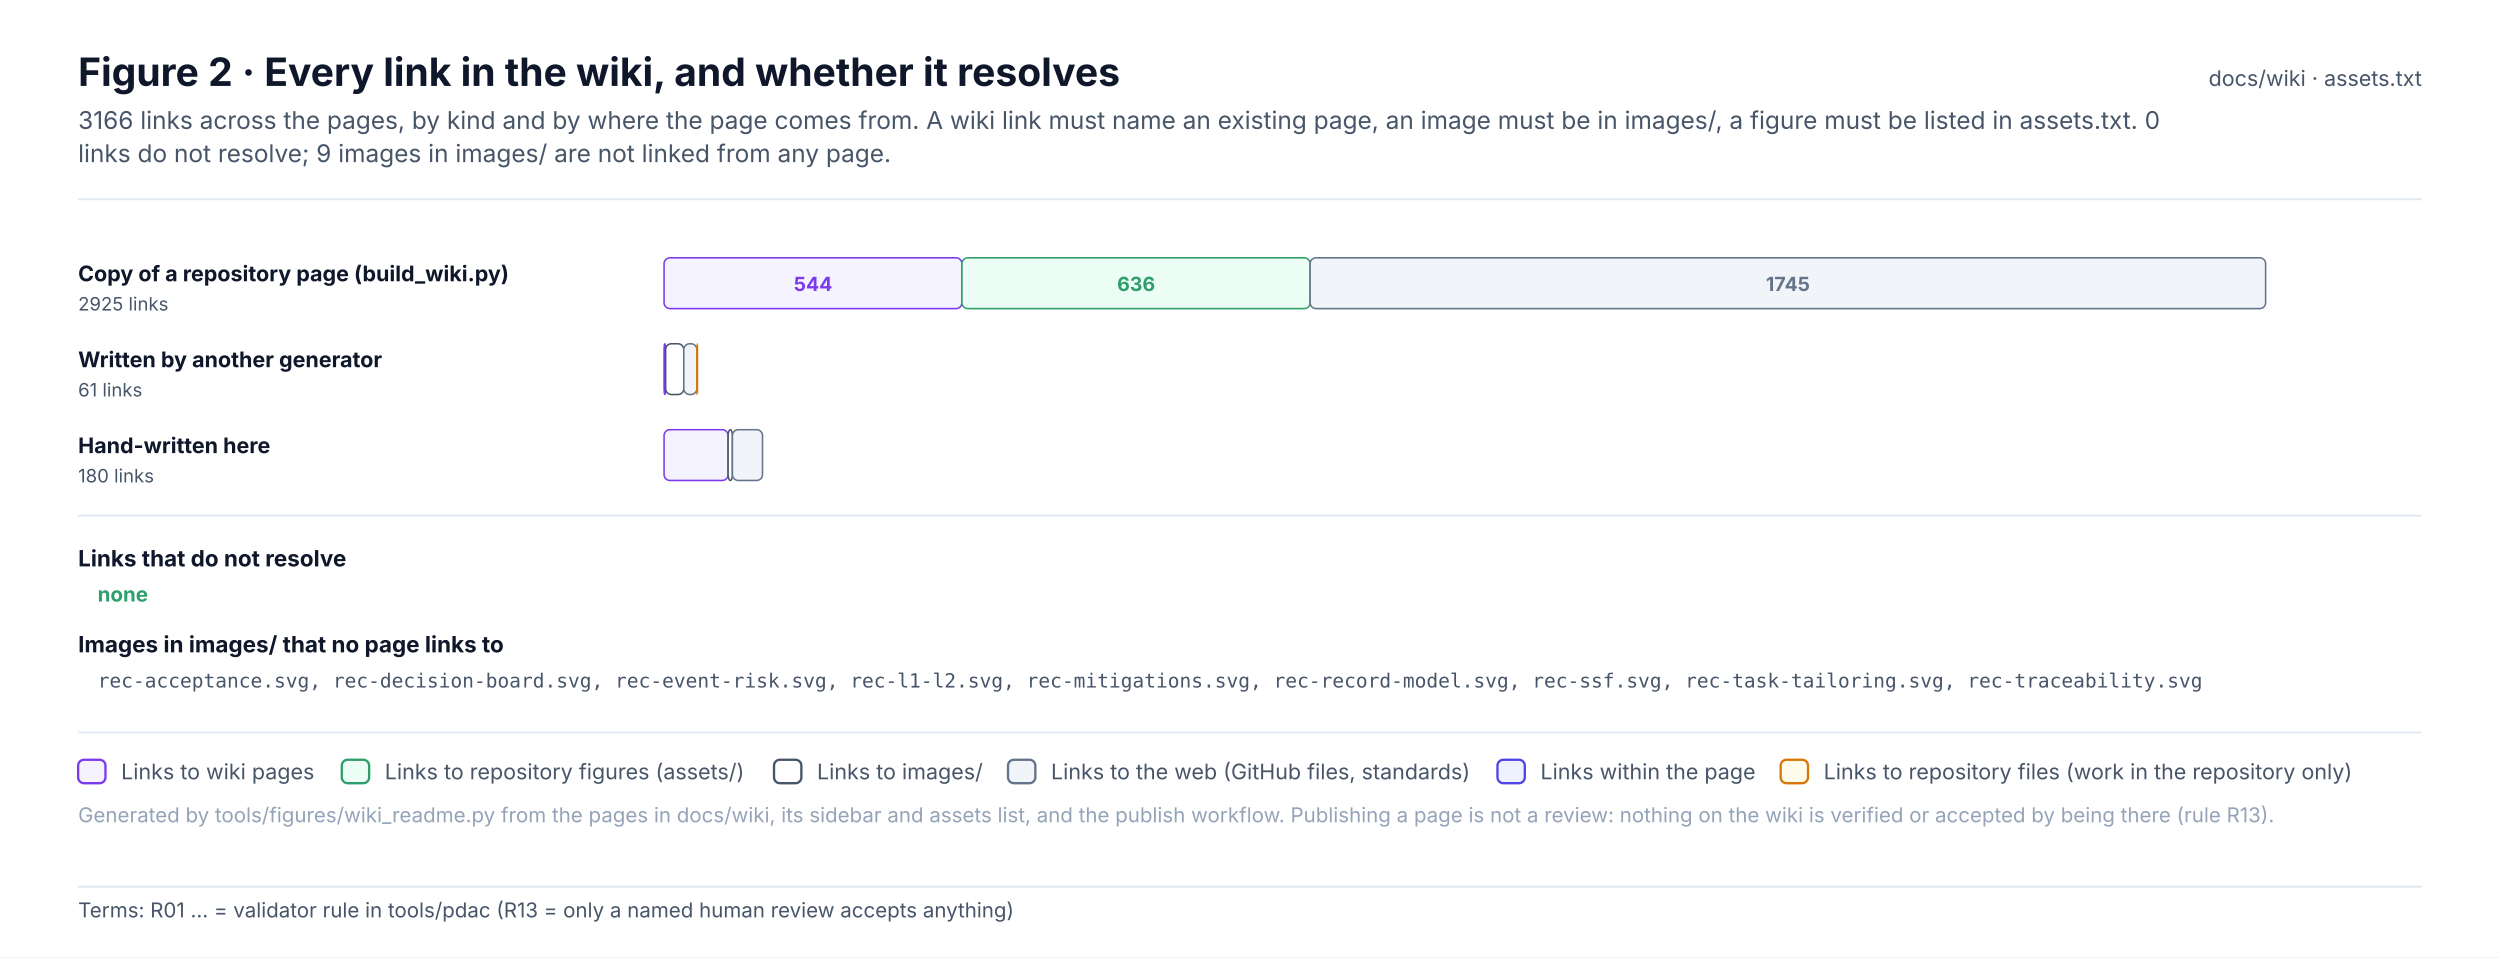
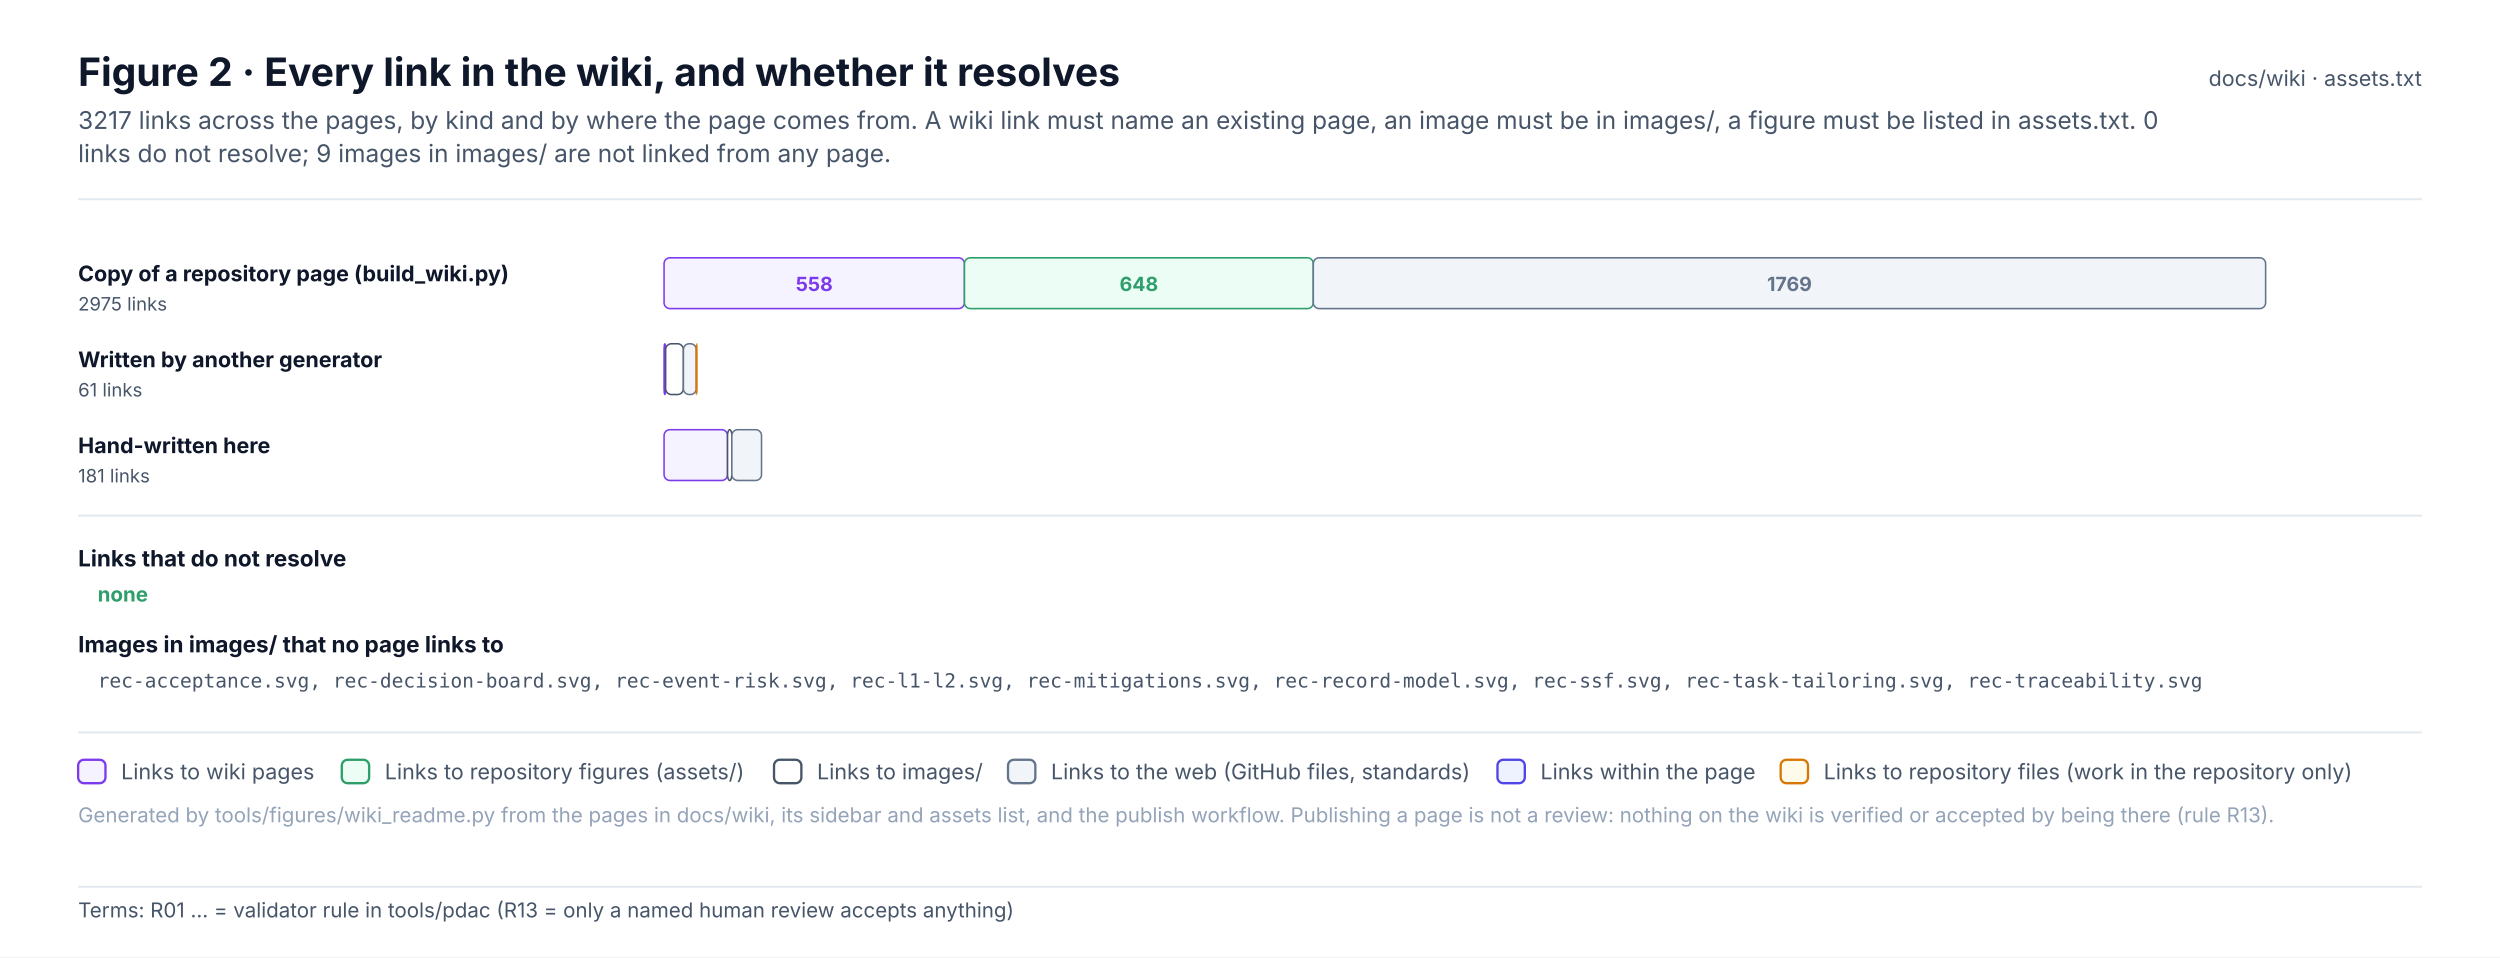
<svg xmlns="http://www.w3.org/2000/svg" width="1280" height="490.1" viewBox="0 0 1280 490.1" font-family="Inter, 'Segoe UI', Helvetica, Arial, sans-serif" role="img">
  <defs>
    <pattern id="hatch" patternUnits="userSpaceOnUse" width="6" height="6" patternTransform="rotate(45)">
      <rect width="6" height="6" fill="#F1F5F9" />
      <line x1="0" y1="0" x2="0" y2="6" stroke="#E2E8F0" stroke-width="2" />
    </pattern>
    <marker id="arr-ink" viewBox="0 0 10 10" refX="9" refY="5" markerWidth="7" markerHeight="7" orient="auto-start-reverse">
      <path d="M0 0 L10 5 L0 10 z" fill="#475569" />
    </marker>
    <marker id="dia-ink" viewBox="0 0 16 10" refX="15" refY="5" markerWidth="12" markerHeight="8" orient="auto-start-reverse">
      <path d="M1 5 L8 1 L15 5 L8 9 z" fill="#475569" />
    </marker>
    <marker id="tri-ink" viewBox="0 0 12 12" refX="11" refY="6" markerWidth="10" markerHeight="10" orient="auto-start-reverse">
      <path d="M1 1 L11 6 L1 11 z" fill="#FFFFFF" stroke="#475569" stroke-width="1.2" />
    </marker>
    <marker id="arr-system" viewBox="0 0 10 10" refX="9" refY="5" markerWidth="7" markerHeight="7" orient="auto-start-reverse">
      <path d="M0 0 L10 5 L0 10 z" fill="#4F46E5" />
    </marker>
    <marker id="dia-system" viewBox="0 0 16 10" refX="15" refY="5" markerWidth="12" markerHeight="8" orient="auto-start-reverse">
      <path d="M1 5 L8 1 L15 5 L8 9 z" fill="#4F46E5" />
    </marker>
    <marker id="tri-system" viewBox="0 0 12 12" refX="11" refY="6" markerWidth="10" markerHeight="10" orient="auto-start-reverse">
      <path d="M1 1 L11 6 L1 11 z" fill="#FFFFFF" stroke="#4F46E5" stroke-width="1.2" />
    </marker>
    <marker id="arr-software" viewBox="0 0 10 10" refX="9" refY="5" markerWidth="7" markerHeight="7" orient="auto-start-reverse">
      <path d="M0 0 L10 5 L0 10 z" fill="#0F766E" />
    </marker>
    <marker id="dia-software" viewBox="0 0 16 10" refX="15" refY="5" markerWidth="12" markerHeight="8" orient="auto-start-reverse">
      <path d="M1 5 L8 1 L15 5 L8 9 z" fill="#0F766E" />
    </marker>
    <marker id="tri-software" viewBox="0 0 12 12" refX="11" refY="6" markerWidth="10" markerHeight="10" orient="auto-start-reverse">
      <path d="M1 1 L11 6 L1 11 z" fill="#FFFFFF" stroke="#0F766E" stroke-width="1.2" />
    </marker>
    <marker id="arr-safety" viewBox="0 0 10 10" refX="9" refY="5" markerWidth="7" markerHeight="7" orient="auto-start-reverse">
      <path d="M0 0 L10 5 L0 10 z" fill="#C2410C" />
    </marker>
    <marker id="dia-safety" viewBox="0 0 16 10" refX="15" refY="5" markerWidth="12" markerHeight="8" orient="auto-start-reverse">
      <path d="M1 5 L8 1 L15 5 L8 9 z" fill="#C2410C" />
    </marker>
    <marker id="tri-safety" viewBox="0 0 12 12" refX="11" refY="6" markerWidth="10" markerHeight="10" orient="auto-start-reverse">
      <path d="M1 1 L11 6 L1 11 z" fill="#FFFFFF" stroke="#C2410C" stroke-width="1.2" />
    </marker>
    <marker id="arr-interface" viewBox="0 0 10 10" refX="9" refY="5" markerWidth="7" markerHeight="7" orient="auto-start-reverse">
      <path d="M0 0 L10 5 L0 10 z" fill="#7C3AED" />
    </marker>
    <marker id="dia-interface" viewBox="0 0 16 10" refX="15" refY="5" markerWidth="12" markerHeight="8" orient="auto-start-reverse">
      <path d="M1 5 L8 1 L15 5 L8 9 z" fill="#7C3AED" />
    </marker>
    <marker id="tri-interface" viewBox="0 0 12 12" refX="11" refY="6" markerWidth="10" markerHeight="10" orient="auto-start-reverse">
      <path d="M1 1 L11 6 L1 11 z" fill="#FFFFFF" stroke="#7C3AED" stroke-width="1.2" />
    </marker>
    <marker id="arr-external" viewBox="0 0 10 10" refX="9" refY="5" markerWidth="7" markerHeight="7" orient="auto-start-reverse">
      <path d="M0 0 L10 5 L0 10 z" fill="#64748B" />
    </marker>
    <marker id="dia-external" viewBox="0 0 16 10" refX="15" refY="5" markerWidth="12" markerHeight="8" orient="auto-start-reverse">
      <path d="M1 5 L8 1 L15 5 L8 9 z" fill="#64748B" />
    </marker>
    <marker id="tri-external" viewBox="0 0 12 12" refX="11" refY="6" markerWidth="10" markerHeight="10" orient="auto-start-reverse">
      <path d="M1 1 L11 6 L1 11 z" fill="#FFFFFF" stroke="#64748B" stroke-width="1.2" />
    </marker>
    <marker id="arr-work" viewBox="0 0 10 10" refX="9" refY="5" markerWidth="7" markerHeight="7" orient="auto-start-reverse">
      <path d="M0 0 L10 5 L0 10 z" fill="#475569" />
    </marker>
    <marker id="dia-work" viewBox="0 0 16 10" refX="15" refY="5" markerWidth="12" markerHeight="8" orient="auto-start-reverse">
      <path d="M1 5 L8 1 L15 5 L8 9 z" fill="#475569" />
    </marker>
    <marker id="tri-work" viewBox="0 0 12 12" refX="11" refY="6" markerWidth="10" markerHeight="10" orient="auto-start-reverse">
      <path d="M1 1 L11 6 L1 11 z" fill="#FFFFFF" stroke="#475569" stroke-width="1.2" />
    </marker>
    <marker id="arr-muted" viewBox="0 0 10 10" refX="9" refY="5" markerWidth="7" markerHeight="7" orient="auto-start-reverse">
      <path d="M0 0 L10 5 L0 10 z" fill="#94A3B8" />
    </marker>
    <marker id="dia-muted" viewBox="0 0 16 10" refX="15" refY="5" markerWidth="12" markerHeight="8" orient="auto-start-reverse">
      <path d="M1 5 L8 1 L15 5 L8 9 z" fill="#94A3B8" />
    </marker>
    <marker id="tri-muted" viewBox="0 0 12 12" refX="11" refY="6" markerWidth="10" markerHeight="10" orient="auto-start-reverse">
      <path d="M1 1 L11 6 L1 11 z" fill="#FFFFFF" stroke="#94A3B8" stroke-width="1.2" />
    </marker>
    <marker id="arr-current" viewBox="0 0 10 10" refX="9" refY="5" markerWidth="7" markerHeight="7" orient="auto-start-reverse">
      <path d="M0 0 L10 5 L0 10 z" fill="#0F172A" />
    </marker>
    <marker id="dia-current" viewBox="0 0 16 10" refX="15" refY="5" markerWidth="12" markerHeight="8" orient="auto-start-reverse">
      <path d="M1 5 L8 1 L15 5 L8 9 z" fill="#0F172A" />
    </marker>
    <marker id="tri-current" viewBox="0 0 12 12" refX="11" refY="6" markerWidth="10" markerHeight="10" orient="auto-start-reverse">
      <path d="M1 1 L11 6 L1 11 z" fill="#FFFFFF" stroke="#0F172A" stroke-width="1.2" />
    </marker>
    <marker id="arr-ok" viewBox="0 0 10 10" refX="9" refY="5" markerWidth="7" markerHeight="7" orient="auto-start-reverse">
      <path d="M0 0 L10 5 L0 10 z" fill="#2E9E6A" />
    </marker>
    <marker id="dia-ok" viewBox="0 0 16 10" refX="15" refY="5" markerWidth="12" markerHeight="8" orient="auto-start-reverse">
      <path d="M1 5 L8 1 L15 5 L8 9 z" fill="#2E9E6A" />
    </marker>
    <marker id="tri-ok" viewBox="0 0 12 12" refX="11" refY="6" markerWidth="10" markerHeight="10" orient="auto-start-reverse">
      <path d="M1 1 L11 6 L1 11 z" fill="#FFFFFF" stroke="#2E9E6A" stroke-width="1.2" />
    </marker>
    <marker id="arr-amber" viewBox="0 0 10 10" refX="9" refY="5" markerWidth="7" markerHeight="7" orient="auto-start-reverse">
      <path d="M0 0 L10 5 L0 10 z" fill="#D97706" />
    </marker>
    <marker id="dia-amber" viewBox="0 0 16 10" refX="15" refY="5" markerWidth="12" markerHeight="8" orient="auto-start-reverse">
      <path d="M1 5 L8 1 L15 5 L8 9 z" fill="#D97706" />
    </marker>
    <marker id="tri-amber" viewBox="0 0 12 12" refX="11" refY="6" markerWidth="10" markerHeight="10" orient="auto-start-reverse">
      <path d="M1 1 L11 6 L1 11 z" fill="#FFFFFF" stroke="#D97706" stroke-width="1.2" />
    </marker>
    <marker id="arr-red" viewBox="0 0 10 10" refX="9" refY="5" markerWidth="7" markerHeight="7" orient="auto-start-reverse">
      <path d="M0 0 L10 5 L0 10 z" fill="#D2553F" />
    </marker>
    <marker id="dia-red" viewBox="0 0 16 10" refX="15" refY="5" markerWidth="12" markerHeight="8" orient="auto-start-reverse">
      <path d="M1 5 L8 1 L15 5 L8 9 z" fill="#D2553F" />
    </marker>
    <marker id="tri-red" viewBox="0 0 12 12" refX="11" refY="6" markerWidth="10" markerHeight="10" orient="auto-start-reverse">
      <path d="M1 1 L11 6 L1 11 z" fill="#FFFFFF" stroke="#D2553F" stroke-width="1.2" />
    </marker>
  </defs>
  <rect x="0" y="0" width="1280" height="450" rx="0" fill="#FFFFFF" stroke="none" stroke-width="0" />
  <text x="40" y="44" font-size="20" fill="#0F172A" font-weight="700">Figure 2 · Every link in the wiki, and whether it resolves</text>
-   <text x="40" y="66" font-size="12.5" fill="#475569">3166 links across the pages, by kind and by where the page comes from. A wiki link must name an existing page, an image must be in images/, a figure must be listed in assets.txt. 0</text>
+   <text x="40" y="66" font-size="12.5" fill="#475569">3217 links across the pages, by kind and by where the page comes from. A wiki link must name an existing page, an image must be in images/, a figure must be listed in assets.txt. 0</text>
  <text x="40" y="83" font-size="12.5" fill="#475569">links do not resolve; 9 images in images/ are not linked from any page.</text>
  <text x="1240" y="44" font-size="11" fill="#475569" text-anchor="end">docs/wiki · assets.txt</text>
  <line x1="40" y1="102" x2="1240" y2="102" stroke="#E2E8F0" stroke-width="1" />
  <text x="40" y="144" font-size="11" fill="#0F172A" font-weight="700">Copy of a repository page (build_wiki.py)</text>
-   <text x="40" y="159" font-size="9.5" fill="#475569">2925 links</text>
-   <rect x="340" y="132" width="152.5" height="26" rx="3" fill="#F5F3FF" stroke="#7C3AED" stroke-width="0.8" />
-   <text x="416.3" y="149" font-size="10" fill="#7C3AED" font-weight="700" text-anchor="middle">544</text>
-   <rect x="492.5" y="132" width="178.3" height="26" rx="3" fill="#ECFDF5" stroke="#2E9E6A" stroke-width="0.8" />
-   <text x="581.7" y="149" font-size="10" fill="#2E9E6A" font-weight="700" text-anchor="middle">636</text>
-   <rect x="670.8" y="132" width="489.2" height="26" rx="3" fill="#F1F5F9" stroke="#64748B" stroke-width="0.8" />
-   <text x="915.4" y="149" font-size="10" fill="#64748B" font-weight="700" text-anchor="middle">1745</text>
+   <text x="40" y="159" font-size="9.5" fill="#475569">2975 links</text>
+   <rect x="340" y="132" width="153.8" height="26" rx="3" fill="#F5F3FF" stroke="#7C3AED" stroke-width="0.8" />
+   <text x="416.9" y="149" font-size="10" fill="#7C3AED" font-weight="700" text-anchor="middle">558</text>
+   <rect x="493.8" y="132" width="178.6" height="26" rx="3" fill="#ECFDF5" stroke="#2E9E6A" stroke-width="0.8" />
+   <text x="583.1" y="149" font-size="10" fill="#2E9E6A" font-weight="700" text-anchor="middle">648</text>
+   <rect x="672.4" y="132" width="487.6" height="26" rx="3" fill="#F1F5F9" stroke="#64748B" stroke-width="0.8" />
+   <text x="916.2" y="149" font-size="10" fill="#64748B" font-weight="700" text-anchor="middle">1769</text>
  <text x="40" y="188" font-size="11" fill="#0F172A" font-weight="700">Written by another generator</text>
  <text x="40" y="203" font-size="9.5" fill="#475569">61 links</text>
  <rect x="340" y="176" width="0.8" height="26" rx="3" fill="#F5F3FF" stroke="#7C3AED" stroke-width="0.8" />
-   <rect x="340.8" y="176" width="9.3" height="26" rx="3" fill="#FFFFFF" stroke="#475569" stroke-width="0.8" />
-   <rect x="350.1" y="176" width="6.7" height="26" rx="3" fill="#F1F5F9" stroke="#64748B" stroke-width="0.8" />
-   <rect x="356.8" y="176" width="0.3" height="26" rx="3" fill="#FFFBEB" stroke="#D97706" stroke-width="0.8" />
+   <rect x="340.8" y="176" width="9.1" height="26" rx="3" fill="#FFFFFF" stroke="#475569" stroke-width="0.8" />
+   <rect x="349.9" y="176" width="6.6" height="26" rx="3" fill="#F1F5F9" stroke="#64748B" stroke-width="0.8" />
+   <rect x="356.5" y="176" width="0.3" height="26" rx="3" fill="#FFFBEB" stroke="#D97706" stroke-width="0.8" />
  <text x="40" y="232" font-size="11" fill="#0F172A" font-weight="700">Hand-written here</text>
-   <text x="40" y="247" font-size="9.5" fill="#475569">180 links</text>
-   <rect x="340" y="220" width="32.8" height="26" rx="3" fill="#F5F3FF" stroke="#7C3AED" stroke-width="0.8" />
-   <rect x="372.8" y="220" width="2.2" height="26" rx="3" fill="#FFFFFF" stroke="#475569" stroke-width="0.8" />
-   <rect x="375" y="220" width="15.4" height="26" rx="3" fill="#F1F5F9" stroke="#64748B" stroke-width="0.8" />
+   <text x="40" y="247" font-size="9.5" fill="#475569">181 links</text>
+   <rect x="340" y="220" width="32.5" height="26" rx="3" fill="#F5F3FF" stroke="#7C3AED" stroke-width="0.8" />
+   <rect x="372.5" y="220" width="2.2" height="26" rx="3" fill="#FFFFFF" stroke="#475569" stroke-width="0.8" />
+   <rect x="374.7" y="220" width="15.2" height="26" rx="3" fill="#F1F5F9" stroke="#64748B" stroke-width="0.8" />
  <line x1="40" y1="264" x2="1240" y2="264" stroke="#E2E8F0" stroke-width="1" />
  <text x="40" y="290" font-size="11.5" fill="#0F172A" font-weight="700">Links that do not resolve</text>
  <text x="50" y="308" font-size="10.5" fill="#2E9E6A" font-weight="700">none</text>
  <text x="40" y="334" font-size="11.5" fill="#0F172A" font-weight="700">Images in images/ that no page links to</text>
  <text x="50" y="352" font-size="10" fill="#475569" font-family="'JetBrains Mono', 'SFMono-Regular', Menlo, Consolas, monospace">rec-acceptance.svg, rec-decision-board.svg, rec-event-risk.svg, rec-l1-l2.svg, rec-mitigations.svg, rec-record-model.svg, rec-ssf.svg, rec-task-tailoring.svg, rec-traceability.svg</text>
  <line x1="40" y1="375" x2="1240" y2="375" stroke="#E2E8F0" stroke-width="1" />
  <rect x="40" y="389" width="14" height="12" rx="3" fill="#F5F3FF" stroke="#7C3AED" stroke-width="1.2" />
  <text x="62" y="399" font-size="11" fill="#475569">Links to wiki pages</text>
  <rect x="175" y="389" width="14" height="12" rx="3" fill="#ECFDF5" stroke="#2E9E6A" stroke-width="1.2" />
  <text x="197" y="399" font-size="11" fill="#475569">Links to repository figures (assets/)</text>
  <rect x="396.3" y="389" width="14" height="12" rx="3" fill="#FFFFFF" stroke="#475569" stroke-width="1.2" />
  <text x="418.3" y="399" font-size="11" fill="#475569">Links to images/</text>
  <rect x="516.1" y="389" width="14" height="12" rx="3" fill="#F1F5F9" stroke="#64748B" stroke-width="1.2" />
  <text x="538.1" y="399" font-size="11" fill="#475569">Links to the web (GitHub files, standards)</text>
  <rect x="766.7" y="389" width="14" height="12" rx="3" fill="#EEF2FF" stroke="#4F46E5" stroke-width="1.2" />
  <text x="788.7" y="399" font-size="11" fill="#475569">Links within the page</text>
  <rect x="911.7" y="389" width="14" height="12" rx="3" fill="#FFFBEB" stroke="#D97706" stroke-width="1.2" />
  <text x="933.7" y="399" font-size="11" fill="#475569">Links to repository files (work in the repository only)</text>
  <text x="40" y="421" font-size="10.5" fill="#94A3B8">Generated by tools/figures/wiki_readme.py from the pages in docs/wiki, its sidebar and assets list, and the publish workflow. Publishing a page is not a review: nothing on the wiki is verified or accepted by being there (rule R13).</text>
  <g class="terms" data-base-h="450">
    <rect x="0" y="450" width="1280" height="40.1" fill="#FFFFFF" />
    <line x1="40" y1="454" x2="1240" y2="454" stroke="#E2E8F0" stroke-width="1" />
    <text x="40" y="469.7" font-size="10.5" fill="#475569" font-family="Inter, 'Segoe UI', Helvetica, Arial, sans-serif">Terms: R01 … = validator rule in tools/pdac (R13 = only a named human review accepts anything)</text>
  </g>
</svg>
